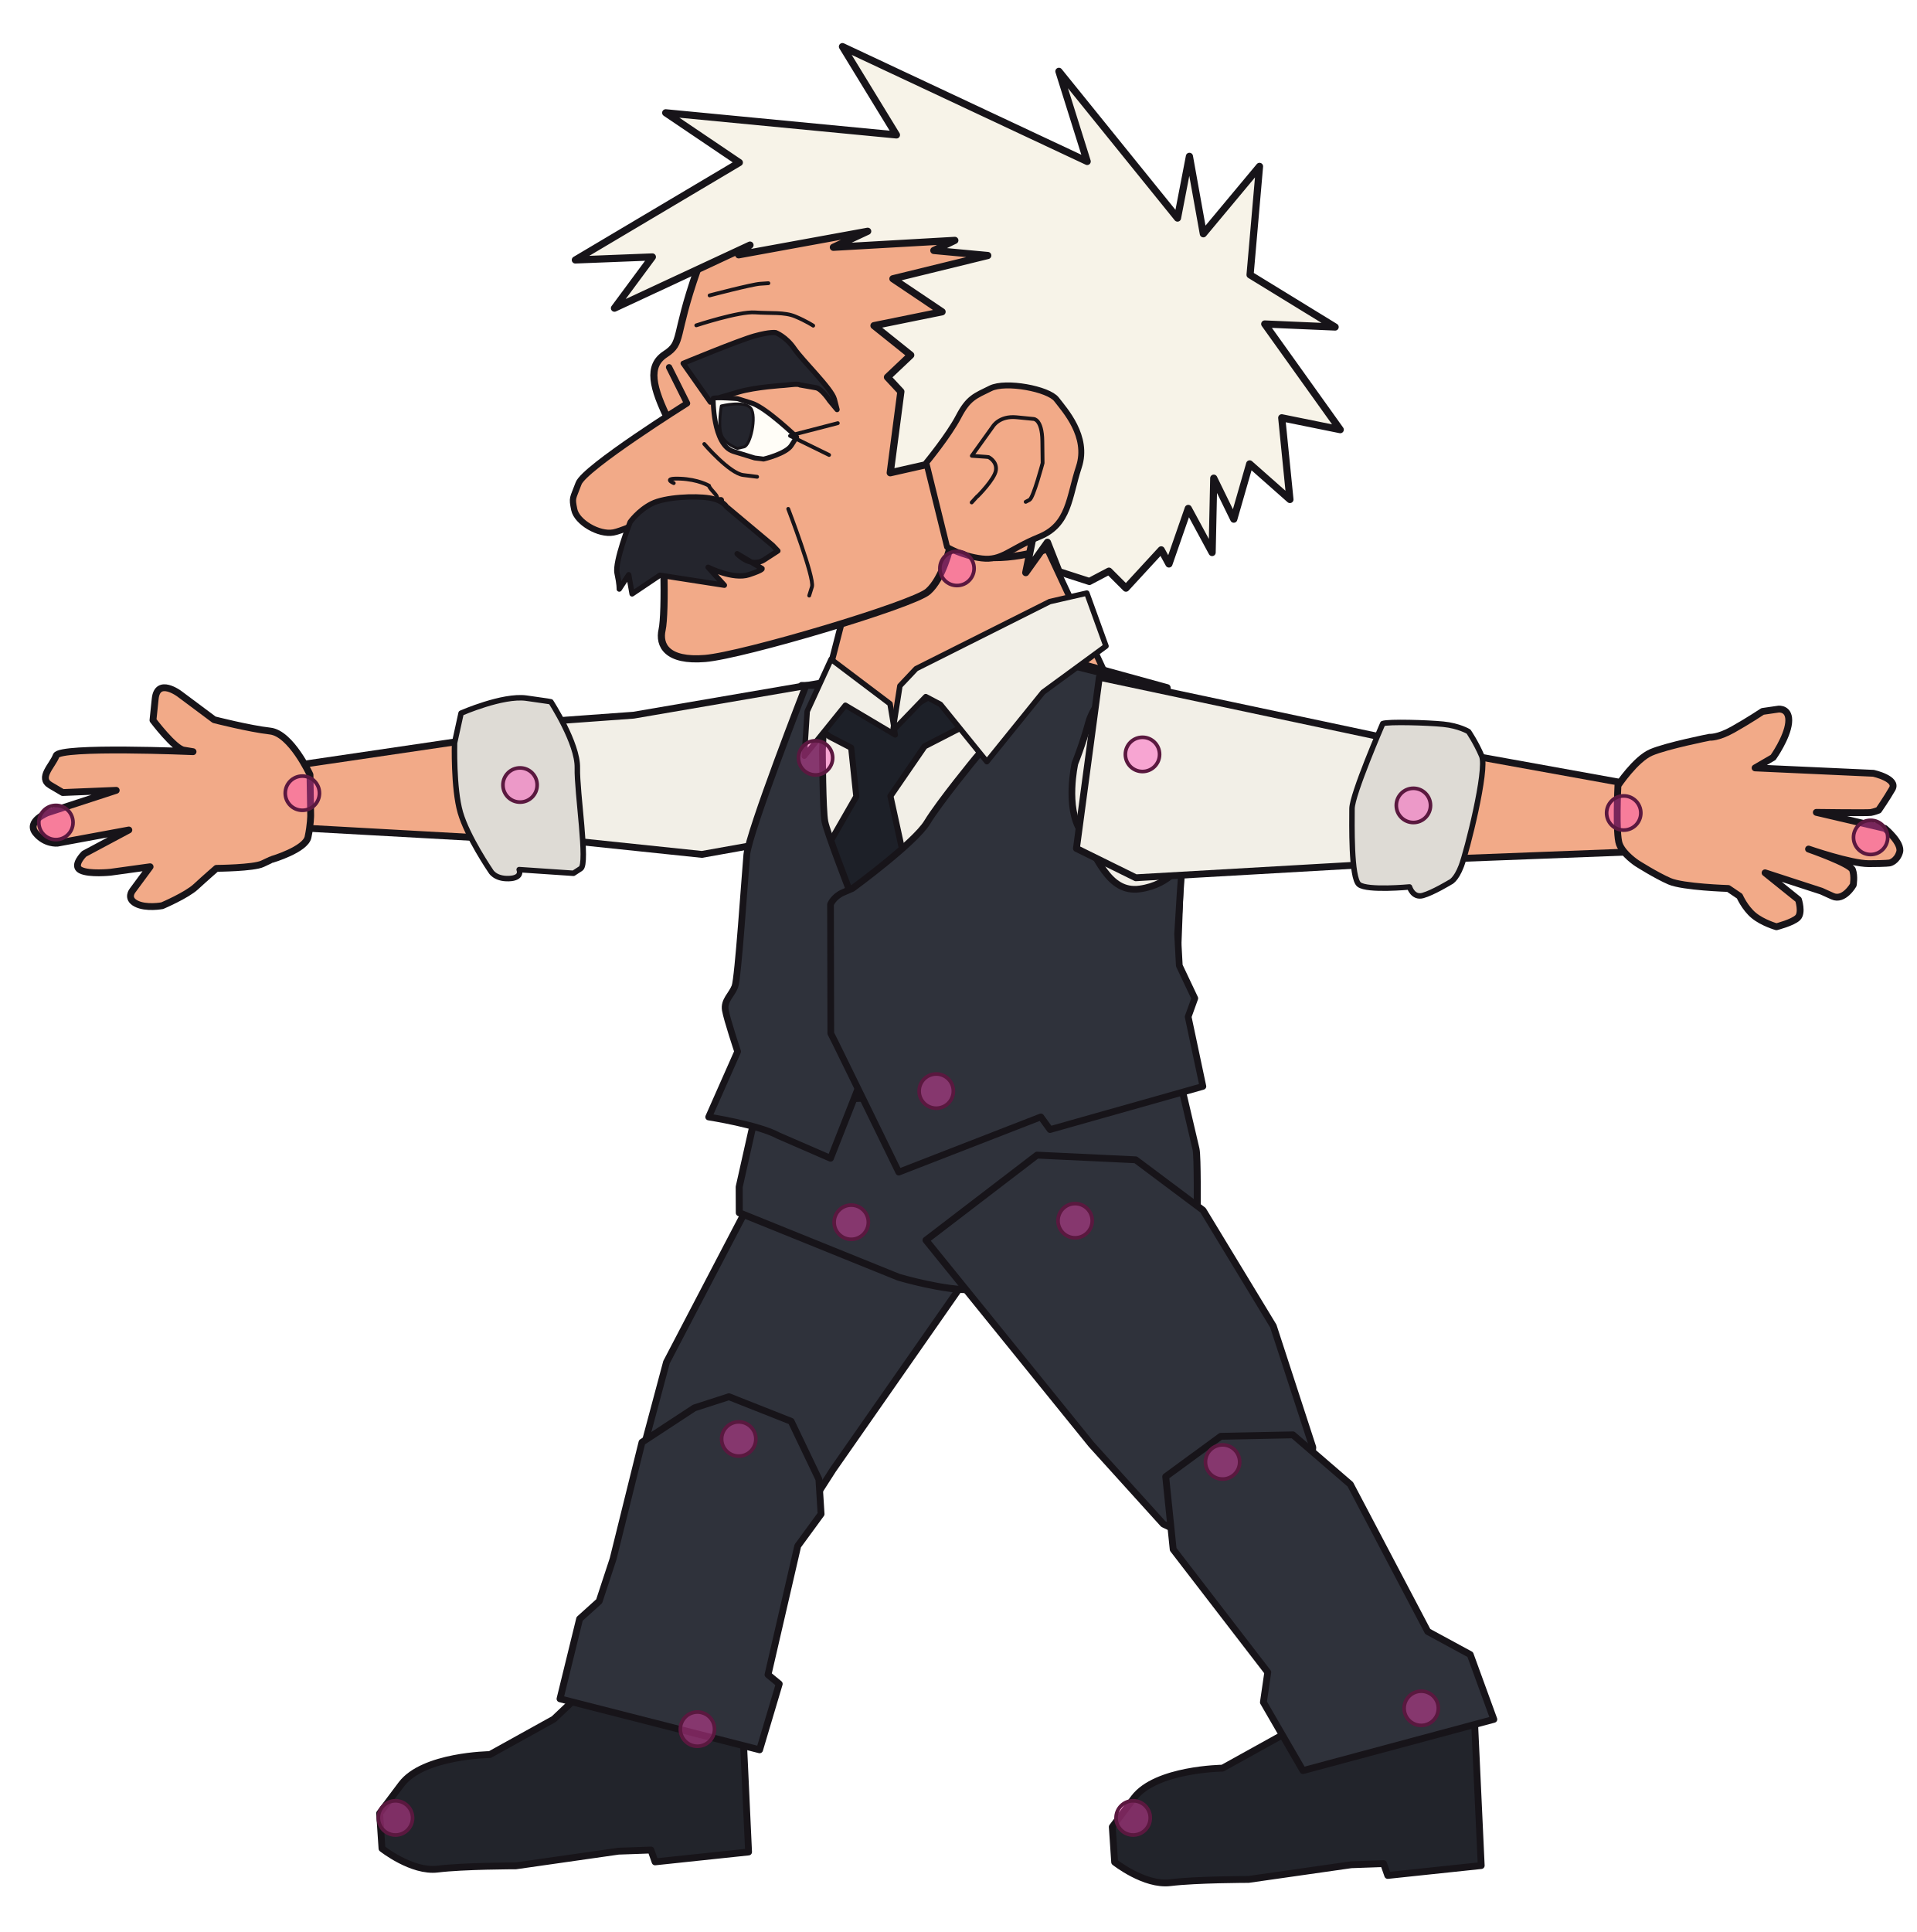
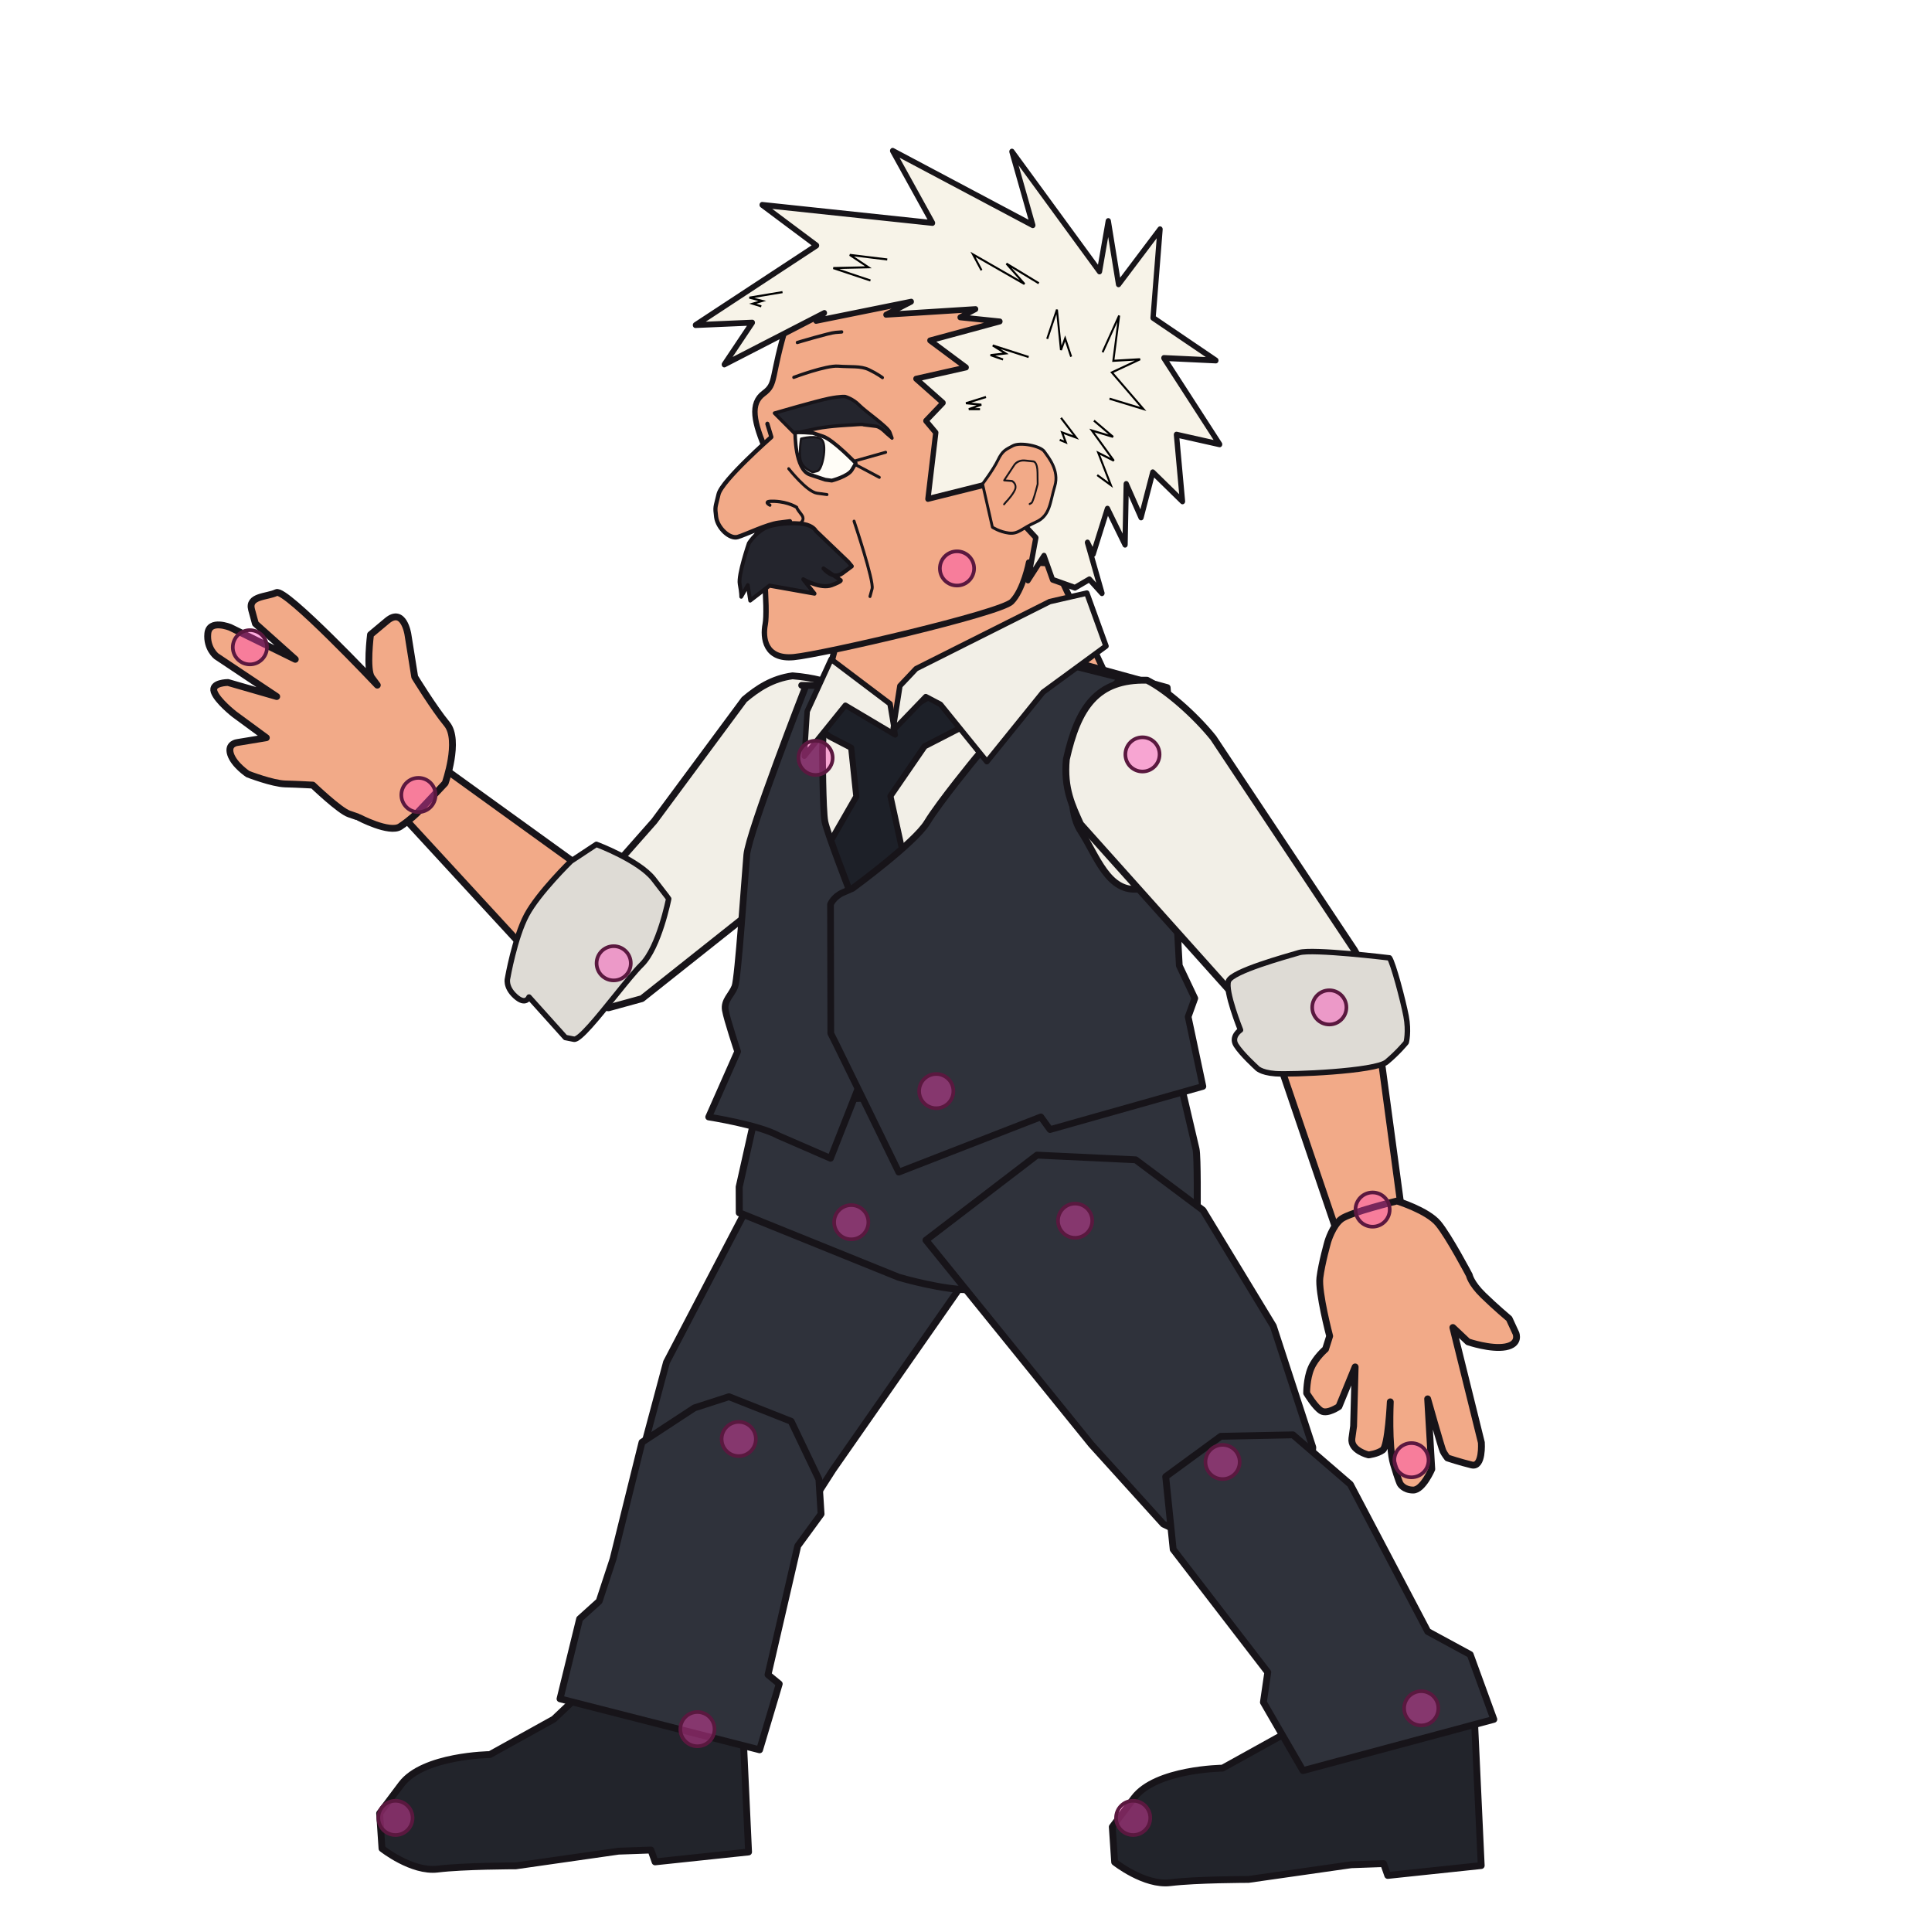
<svg xmlns="http://www.w3.org/2000/svg" version="1.1" xml:space="preserve" id="patent-clerk-svg" width="252mm" height="254mm" viewBox="-28 34 252 254" data-character="patent_clerk" data-art-authority="manual-trace-organized-v1">
  <defs id="defs2" />
  <g id="view-patent-clerk-side-left">
    <g id="part-far-leg-u" data-rig-part="far_leg_u" data-rig-bone="far_leg_u" data-rig-z="0">
      <path style="fill:#2f323b;stroke:#171419;stroke-width:0.9;stroke-linecap:round;stroke-linejoin:round;stroke-miterlimit:4;fill-opacity:1" d="m 69.869,193.512 -10.229,19.575 -3.055,11.414 2.534,7.695 8.969,4.187 9.407,-2.869 4.031,-6.287 18.33,-26.28 -0.723,-8.731 -10.836,-5.893 -14.906,2.435 z" id="path1161" />
    </g>
    <g id="part-far-foot" data-rig-part="far_foot" data-rig-bone="far_leg_foot" data-rig-z="1">
      <path style="fill:#22242b;stroke:#171419;stroke-width:0.9;stroke-linecap:round;stroke-linejoin:round;stroke-miterlimit:4" d="m 48.024,256.982 -3.208,3.037 -8.399,4.656 c 0,0 -8.768,0.097 -11.634,3.908 -2.866,3.812 -2.866,3.812 -2.866,3.812 l 0.312,4.632 c 0,0 3.924,3.119 7.314,2.701 3.391,-0.418 10.282,-0.424 10.282,-0.424 l 13.508,-1.93 4.26,-0.151 0.546,1.557 12.291,-1.299 -0.885,-19.06 -19.779,-4.288 z" id="path1165" />
    </g>
    <g id="part-far-leg-l" data-rig-part="far_leg_l" data-rig-bone="far_leg_l" data-rig-z="2">
      <path style="fill:#2f323b;stroke:#171419;stroke-width:0.9;stroke-linecap:round;stroke-linejoin:round;stroke-miterlimit:4;fill-opacity:1" d="m 63.306,219.095 -6.887,4.516 -3.809,15.362 -1.823,5.541 -2.572,2.319 -2.577,10.511 26.243,6.703 2.582,-8.666 -1.476,-1.211 3.91,-16.925 3.069,-4.197 -0.287,-4.561 -3.649,-7.626 -8.18,-3.235 z" id="path1163" />
    </g>
-     <g id="layer3" style="display:inline">
-       <g id="part-far-arm-l" data-rig-part="far_arm_l" data-rig-bone="far_arm_l" data-rig-z="3">
-         <path style="fill:#f2aa88;stroke:#171419;stroke-width:0.9;stroke-linecap:round;stroke-linejoin:round;stroke-miterlimit:4" d="m 9.134,134.884 31.73,-4.672 8.807,0.706 0.76,11.777 -4.411,2.459 -10.203,-0.964 -24.882,-1.382 -3.767,-3.743 z" id="path1145" />
+     <g id="layer3" style="display:inline" transform="rotate(-44.41407,73.7301,131.6623)">
+       <g id="part-far-arm-u" data-rig-part="far_arm_u" data-rig-bone="far_arm_u" data-rig-z="4" style="display:inline" transform="translate(-2.1958763e-6)">
+         <path style="fill:#f2efe7;stroke:#171419;stroke-width:0.9;stroke-linecap:round;stroke-linejoin:round;stroke-miterlimit:4" d="m 81.667,127.104 c -2.17,-1.613 -4.432,-2.04 -6.712,-2.213 l -19.648,3.136 -16.297,1.182 -5.696,4.095 c -1.639,1.988 -0.898,6.296 0.522,8.04 l 3.992,2.219 26.463,2.766 14.675,-2.621 c 2.77,-1.343 5.868,-3.133 6.554,-6.987 0.161,-2.595 -0.154,-5.327 -3.852,-9.618 z" id="path1143" />
      </g>
-       <g id="part-far-arm-u" data-rig-part="far_arm_u" data-rig-bone="far_arm_u" data-rig-z="4">
-         <path style="fill:#f2efe7;stroke:#171419;stroke-width:0.9;stroke-linecap:round;stroke-linejoin:round;stroke-miterlimit:4" d="m 80.377,123.726 -25.071,4.301 -16.297,1.182 -1.182,14.355 26.463,2.766 14.675,-2.621 5.654,-8.102 z" id="path1143" />
-         <path style="fill:#dedbd5;stroke:#171419;stroke-width:0.72;stroke-linecap:round;stroke-linejoin:round;stroke-miterlimit:4" d="m 31.77,131.673 0.859,-3.915 c 0,0 5.468,-2.4 8.568,-1.973 3.1,0.427 3.238,0.478 3.238,0.478 0,0 3.553,5.467 3.481,8.688 -0.072,3.221 1.418,12.608 0.454,13.234 -0.964,0.626 -0.964,0.626 -0.964,0.626 l -7.139,-0.482 c 0,0 0.511,1.117 -1.362,1.18 -1.873,0.063 -2.401,-1.021 -2.401,-1.021 0,0 -3.039,-4.453 -3.97,-7.658 -0.931,-3.204 -0.764,-9.157 -0.764,-9.157 z" id="path1349" />
-       </g>
-       <g id="part-far-hand" data-rig-part="far_hand" data-rig-bone="far_arm_hand" data-rig-z="5">
-         <path style="fill:#f2aa88;stroke:#171419;stroke-width:0.9;stroke-linecap:round;stroke-linejoin:round;stroke-miterlimit:4" d="m 12.761,135.843 c 0,0 -2.489,-5.423 -5.242,-5.73 -2.753,-0.307 -7.361,-1.491 -7.361,-1.491 l -4.565,-3.405 c 0,0 -2.892,-2.177 -3.185,0.647 -0.293,2.824 -0.293,2.824 -0.293,2.824 0,0 2.81,3.728 4.04,3.932 1.229,0.204 1.229,0.204 1.229,0.204 0,0 -17.539,-0.757 -17.999,0.521 -0.46,1.278 -2.411,2.921 -0.774,3.885 1.638,0.965 1.638,0.965 1.638,0.965 l 7.032,-0.289 -9.035,2.944 c 0,0 -2.8,1.119 -1.57,2.648 1.23,1.529 2.879,1.353 2.879,1.353 l 9.387,-1.733 -5.879,3.139 c 0,0 -1.6,1.559 -0.472,2.139 1.128,0.58 3.957,0.274 3.957,0.274 l 5.189,-0.718 -2.29,3.102 c 0,0 -0.883,1.04 0.436,1.732 1.319,0.692 3.452,0.283 3.452,0.283 0,0 3.187,-1.354 4.415,-2.489 1.228,-1.134 2.709,-2.419 2.709,-2.419 0,0 4.886,-0.036 6.058,-0.601 1.172,-0.565 1.226,-0.565 1.226,-0.565 0,0 4.407,-1.294 4.758,-2.935 0.351,-1.64 0.351,-2.866 0.351,-2.866 z" id="path1178" />
+       <g id="part-far-arm-l" data-rig-part="far_arm_l" data-rig-bone="far_arm_l" data-rig-z="3" style="display:inline" transform="rotate(88.597,41.65867,134.0623)">
+         <path style="fill:#f2aa88;stroke:#171419;stroke-width:0.9;stroke-linecap:round;stroke-linejoin:round;stroke-miterlimit:4" d="m 9.134,134.884 31.73,-4.672 3.382,0.433 -1.977,13.526 3.752,0.983 -10.203,-0.964 -24.882,-1.382 -3.767,-3.743 z" id="path1145" />
+         <g id="part-far-hand" data-rig-part="far_hand" data-rig-bone="far_arm_hand" data-rig-z="5" style="display:inline">
+           <path style="fill:#f2aa88;stroke:#171419;stroke-width:0.9;stroke-linecap:round;stroke-linejoin:round;stroke-miterlimit:4" d="m 12.761,135.843 c 0,0 -2.489,-5.423 -5.242,-5.73 -2.753,-0.307 -7.361,-1.491 -7.361,-1.491 l -4.565,-3.405 c 0,0 -2.892,-2.177 -3.185,0.647 -0.293,2.824 -0.293,2.824 -0.293,2.824 0,0 2.81,3.728 4.04,3.932 1.229,0.204 1.229,0.204 1.229,0.204 0,0 -17.539,-0.757 -17.999,0.521 -0.46,1.278 -2.411,2.921 -0.774,3.885 1.638,0.965 1.638,0.965 1.638,0.965 l 7.032,-0.289 -9.035,2.944 c 0,0 -2.8,1.119 -1.57,2.648 1.23,1.529 2.879,1.353 2.879,1.353 l 9.387,-1.733 -5.879,3.139 c 0,0 -1.6,1.559 -0.472,2.139 1.128,0.58 3.957,0.274 3.957,0.274 l 5.189,-0.718 -2.29,3.102 c 0,0 -0.883,1.04 0.436,1.732 1.319,0.692 3.452,0.283 3.452,0.283 0,0 3.187,-1.354 4.415,-2.489 1.228,-1.134 2.709,-2.419 2.709,-2.419 0,0 4.886,-0.036 6.058,-0.601 1.172,-0.565 1.226,-0.565 1.226,-0.565 0,0 4.407,-1.294 4.758,-2.935 0.351,-1.64 0.351,-2.866 0.351,-2.866 z" id="path1178" />
+         </g>
+         <path style="display:inline;fill:#dedbd5;stroke:#171419;stroke-width:0.72;stroke-linecap:round;stroke-linejoin:round;stroke-miterlimit:4" d="m 31.77,131.673 0.859,-3.915 c 0,0 5.468,-2.4 8.568,-1.973 3.1,0.427 3.238,0.478 3.238,0.478 0,0 3.553,5.467 3.481,8.688 -0.027,1.194 0.161,3.234 0.359,5.362 0.336,3.614 0.702,7.478 0.095,7.872 l -0.964,0.626 -7.139,-0.482 c 0,0 0.511,1.117 -1.362,1.18 -1.873,0.063 -2.401,-1.021 -2.401,-1.021 0,0 -3.039,-4.453 -3.97,-7.658 -0.931,-3.204 -0.764,-9.157 -0.764,-9.157 z" id="path1349" />
      </g>
    </g>
    <g id="part-pelvis" data-rig-part="pelvis" data-rig-bone="pelvis" data-rig-z="6">
      <path style="fill:#2f323b;stroke:#171419;stroke-width:0.92;stroke-linecap:round;stroke-linejoin:round;stroke-miterlimit:4;fill-opacity:1" d="m 72.269,176.352 -3.072,13.697 0.013,3.396 20.955,8.474 c 0,0 6.194,1.832 9.72,1.621 3.526,-0.211 21.188,-3.648 21.188,-3.648 l 8.349,-6.816 c 0,0 0.067,-7.025 -0.154,-7.991 -0.222,-0.966 -2.692,-11.496 -2.692,-11.496 z" id="path1153" />
    </g>
    <g id="part-neck" data-rig-part="neck" data-rig-bone="torso" data-rig-z="8">
      <path style="fill:#f2aa88;stroke:#171419;stroke-width:0.82;stroke-linecap:round;stroke-linejoin:round;stroke-miterlimit:4" d="m 83.139,114.024 -2.708,10.535 3.482,8.202 31.79,-1.025 1.826,-8.767 -10.096,-21.658 -13.065,0.648 z" id="path1115" />
    </g>
    <g id="part-torso" data-rig-part="torso" data-rig-bone="torso" data-rig-z="7">
      <g id="torso-shirt">
        <path style="fill:#f2efe7;stroke:#171419;stroke-width:0.88;stroke-linecap:round;stroke-linejoin:round;stroke-miterlimit:4" d="m 78.196,124.142 c 0,0 -5.794,17.323 -6.3,20.041 -0.506,2.718 -2.931,21.648 -2.931,21.648 l 2.502,13.079 54.739,-1.992 1.113,-29.57 -1.836,-22.956 -11.671,-3.207 -18.771,6.433 -5.317,2.412 z" id="path1109" />
      </g>
      <g id="torso-collar">
        <path style="fill:#1d2028;stroke:#171419;stroke-width:0.8;stroke-linecap:round;stroke-linejoin:round;stroke-miterlimit:4" d="m 81.068,130.825 2.856,1.478 0.673,6.413 -3.742,6.515 -0.631,23.139 4.83,4.397 3.216,-4.27 2.414,-22.515 -1.602,-7.326 4.492,-6.539 8.909,-4.581 -2.655,-5.148 -9.312,5.326 -3.41,0.479 -4.797,-3.547 -3.387,4.461 z" id="path1118" />
      </g>
      <g id="torso-vest-far">
        <path style="fill:#2f323b;fill-opacity:1;stroke:#171419;stroke-width:0.88;stroke-linecap:round;stroke-linejoin:round;stroke-miterlimit:4" d="m 77.94,124.233 c 0,0 -7.485,19.171 -7.745,22.156 -0.26,2.984 -1.141,16.207 -1.561,17.306 -0.42,1.099 -1.476,1.836 -1.26,3.098 0.216,1.262 1.62,5.454 1.62,5.454 l -3.81,8.606 c 0,0 6.574,1.025 9.154,2.446 l 6.87,2.984 4.904,-12.449 -2.456,-22.876 c 0,0 -2.898,-7.468 -3.187,-8.935 -0.288,-1.467 -0.323,-9.368 -0.323,-9.368 l 0.4,-8.523 -3.14,-0.029 z" id="path1105" />
      </g>
      <g id="torso-vest-near">
        <path style="fill:#2f323b;fill-opacity:1;stroke:#171419;stroke-width:0.88;stroke-linecap:round;stroke-linejoin:round;stroke-miterlimit:4" d="m 111.487,121.137 8.08,2.018 c 0,0 -3.622,2.853 -4.413,5.77 -0.792,2.917 -1.808,5.432 -1.808,5.432 0,0 -1.3,5.771 0.778,8.945 2.078,3.174 3.561,8.139 7.716,7.573 4.155,-0.566 5.865,-3.578 5.745,-4.148 -0.12,-0.57 -0.739,10.073 -0.739,10.073 l 0.223,4.149 2.037,4.299 -0.874,2.427 1.939,9.153 -20.1,5.677 -1.209,-1.666 -18.682,7.263 c 0,0 -7.605,-15.59 -8.272,-16.917 l -0.666,-1.327 -0.035,-16.967 c 0,0 0.402,-1.013 1.65,-1.554 l 1.247,-0.542 c 0,0 8.162,-5.965 9.803,-8.668 1.642,-2.703 6.423,-8.515 6.423,-8.515 l 11.089,-12.886 z" id="path1107" />
      </g>
      <g id="layer1">
        <path style="fill:#f2efe7;stroke:#171419;stroke-width:0.72;stroke-linecap:round;stroke-linejoin:round;stroke-miterlimit:4" d="m 81.281,120.675 -3.143,6.846 -0.377,5.888 5.401,-6.688 6.551,3.893 -0.68,-4.086 z" id="path1111" />
        <path style="fill:#f2efe7;stroke:#171419;stroke-width:0.72;stroke-linecap:round;stroke-linejoin:round;stroke-miterlimit:4" d="m 89.405,130.075 0.924,-5.906 2.13,-2.257 17.571,-8.819 4.877,-1.119 2.521,6.967 -8.281,6.066 -7.382,9.132 -6.107,-7.538 -1.928,-1.014 z" id="path1113" />
      </g>
    </g>
-     <g id="part-head" data-rig-part="head" data-rig-bone="head" data-rig-z="9">
-       <g id="head-base">
-         <path style="fill:#f2aa88;stroke:#171419;stroke-width:0.94;stroke-linecap:round;stroke-linejoin:round;stroke-miterlimit:4" d="m 99.407,56.369 c -13.405,0.184 -32.648,4.37 -35.744,13.198 -3.095,8.828 -1.816,9.453 -4.18,10.998 -2.364,1.545 -1.76,4.296 0.553,8.936 -1.595,9.614 -1.7,5.124 -1.664,12.582 1.057,1.336 1.158,12.637 0.691,14.699 -0.467,2.062 0.65,4.197 5.638,3.788 4.989,-0.409 27.332,-7.059 29.325,-8.803 1.994,-1.744 2.921,-5.944 2.921,-5.944 2.688,1.68 6.696,2.05 12.299,0.498 9.924,-2.177 16.403,-5.454 19.801,-13.226 3.822,-8.744 4.525,-18.415 0.247,-26.167 0,0 -16.484,-10.743 -29.889,-10.559 z" id="path973" />
-         <path style="fill:#f2aa88;stroke:#171419;stroke-width:0.82;stroke-linecap:round;stroke-linejoin:round;stroke-miterlimit:4" d="m 59.977,82.281 2.369,4.743 c 0,0 -13.514,8.475 -14.27,10.536 -0.756,2.06 -0.906,1.778 -0.567,3.435 0.339,1.657 3.245,3.367 5.148,3.01 1.902,-0.356 8.618,-3.807 11.377,-4.027 l 2.759,-0.221" id="path1074" />
+     <g id="part-head" data-rig-part="head" data-rig-bone="head" data-rig-z="9" transform="matrix(0.86,0,0,0.86,15.81249,16.29502)">
+       <g id="head-base" transform="matrix(0.9289132,0,0,1.007553,9.255017,-0.4394589)">
+         <path style="fill:#f2aa88;stroke:#171419;stroke-width:0.94;stroke-linecap:round;stroke-linejoin:round;stroke-miterlimit:4" d="m 99.407,56.369 c -13.405,0.184 -32.648,4.37 -35.744,13.198 -3.095,8.828 -1.816,9.453 -4.18,10.998 -2.364,1.545 -1.76,4.296 0.553,8.936 -1.595,9.614 -1.7,5.124 -1.664,12.582 1.057,1.336 1.864,11.419 1.397,13.481 -0.467,2.062 -0.056,5.416 4.933,5.007 4.989,-0.409 35.778,-6.665 37.771,-8.409 1.994,-1.744 2.921,-5.944 2.921,-5.944 1.684,-0.013 2.659,0.126 3.854,0.104 8.681,-6.992 8.939,-6.352 12.418,-13.811 4.042,-8.668 2.612,-18.099 -1.666,-25.851 0,0 -7.188,-10.474 -20.593,-10.29 z" id="path973" transform="matrix(0.95,0,0,1,4.37,0)" />
+         <path style="fill:#f2aa88;stroke:#171419;stroke-width:0.683;stroke-linecap:round;stroke-linejoin:round;stroke-miterlimit:4" d="m 61.504,85.188 0.654,1.983 c 0,0 -8.174,6.628 -8.696,8.699 -0.521,2.071 -0.624,1.788 -0.391,3.453 0.234,1.666 2.237,3.385 3.548,3.027 1.311,-0.358 4.8,-1.934 6.702,-2.156 l 1.902,-0.222" id="path1074" />
      </g>
-       <g id="head-hair">
-         <path style="fill:#f7f3e8;stroke:#171419;stroke-width:0.94;stroke-linecap:round;stroke-linejoin:round;stroke-miterlimit:4" d="m 90.458,85.485 -1.402,10.672 10.396,-2.347 8.83,8.589 -1.405,6.884 2.853,-3.992 1.523,3.866 3.99,1.287 2.573,-1.355 2.238,2.236 4.638,-5.037 1.014,1.857 2.541,-7.302 3.138,5.798 0.212,-9.777 2.634,5.392 2.091,-7.269 5.294,4.682 -1.079,-10.741 7.694,1.561 -9.93,-13.895 9.259,0.4 -11.187,-6.861 1.244,-14.259 -7.389,8.862 -1.83,-10.183 -1.565,8.116 -15.596,-19.291 3.72,11.849 -32.182,-15.099 7.1,11.612 -30.342,-2.911 9.686,6.54 -21.567,12.808 10.13,-0.398 -4.986,6.737 17.824,-8.295 -1.492,1.281 16.967,-3.098 -4.516,2.108 15.975,-0.911 -2.764,1.33 7.094,0.66 -12.475,3.056 6.467,4.344 -8.957,1.822 4.837,3.873 -3.065,2.9 z" id="path1078" />
+       <g id="head-hair" transform="matrix(0.9036643,0,0,0.9498985,10.52863,5.523495)" style="display:inline">
+         <path style="fill:#f7f3e8;stroke:#171419;stroke-width:0.94;stroke-linecap:round;stroke-linejoin:round;stroke-miterlimit:4" d="m 90.458,85.485 -1.402,10.672 10.396,-2.347 8.83,8.589 -1.405,6.884 2.853,-3.992 1.523,3.866 3.99,1.287 2.573,-1.355 2.238,2.236 -2.58,-8.159 1.014,1.857 2.541,-7.302 3.138,5.798 0.212,-9.777 2.634,5.392 2.091,-7.269 5.294,4.682 -1.079,-10.741 7.694,1.561 -9.93,-13.895 9.259,0.4 -11.187,-6.861 1.244,-14.259 -7.389,8.862 -1.83,-10.183 -1.565,8.116 -15.596,-19.291 3.72,11.849 -24.964,-11.977 7.1,11.612 -30.342,-2.911 9.686,6.54 -21.567,12.808 10.13,-0.398 -4.986,6.737 17.824,-8.295 -1.492,1.281 16.967,-3.098 -4.516,2.108 15.975,-0.911 -2.764,1.33 7.094,0.66 -12.475,3.056 6.467,4.344 -8.957,1.822 4.837,3.873 -3.065,2.9 z" id="path1078" transform="matrix(0.95,0,0,1,4.37,0)" />
+         <path style="fill:none;stroke:#000000;stroke-width:0.334px;stroke-linecap:butt;stroke-linejoin:miter;stroke-opacity:1" d="m 109.153,70.395 1.65,-4.708 0.683,6.503 0.704,-1.864 1.019,2.936" id="path3399" />
+         <path style="fill:none;stroke:#000000;stroke-width:0.334px;stroke-linecap:butt;stroke-linejoin:miter;stroke-opacity:1" d="m 79.251,60.998 -6.284,-1.997 5.933,-0.129 -3.145,-1.993 6.338,0.738" id="path3401" />
+         <path style="fill:none;stroke:#000000;stroke-width:0.334px;stroke-linecap:butt;stroke-linejoin:miter;stroke-opacity:1" d="m 117.066,83.55 3.236,2.617 -3.582,-1.023 3.708,4.856 -2.633,-1.273 2.125,5.193 -2.3,-1.603" id="path3403" />
+         <path style="fill:none;stroke:#000000;stroke-width:0.334px;stroke-linecap:butt;stroke-linejoin:miter;stroke-opacity:1" d="m 118.529,72.551 2.802,-5.904 -0.988,7.277 4.531,-0.251 -4.778,2.125 5.32,5.879 -5.718,-1.657" id="path3405" />
+         <path style="fill:none;stroke:#000000;stroke-width:0.334px;stroke-linecap:butt;stroke-linejoin:miter;stroke-opacity:1" d="m 98.045,59.354 -1.437,-2.546 8.706,4.756 -3.055,-3.282 5.474,3.162" id="path3409" />
+         <path style="fill:none;stroke:#000000;stroke-width:0.334px;stroke-linecap:butt;stroke-linejoin:miter;stroke-opacity:1" d="m 98.799,79.749 -3.385,1 2.594,0.239 -2.116,0.721 h 1.898" id="path3411" />
+         <path style="fill:none;stroke:#000000;stroke-width:0.334px;stroke-linecap:butt;stroke-linejoin:miter;stroke-opacity:1" d="m 106.019,73.313 -6.078,-1.859 2.181,1.285 -2.555,0.272 2.119,0.702" id="path3413" />
+         <path style="fill:none;stroke:#000000;stroke-width:0.334px;stroke-linecap:butt;stroke-linejoin:miter;stroke-opacity:1" d="m 111.492,83.105 2.55,3.168 -2.371,-0.821 0.638,1.599 -1.031,-0.405" id="path3415" />
+         <path style="fill:none;stroke:#000000;stroke-width:0.334px;stroke-linecap:butt;stroke-linejoin:miter;stroke-opacity:1" d="m 64.372,62.871 -5.603,0.89 2.18,0.528 -1.609,0.447 1.441,0.424" id="path3512" />
      </g>
-       <g id="head-features">
-         <path style="fill:#f2aa88;stroke:#171419;stroke-width:0.78;stroke-linecap:round;stroke-linejoin:round;stroke-miterlimit:4" d="m 93.799,94.835 c 0,0 2.957,-3.587 4.245,-6.063 1.289,-2.475 2.197,-2.721 4.2,-3.712 2.003,-0.991 7.627,0.066 8.679,1.449 1.052,1.383 4.272,4.856 2.941,8.875 -1.331,4.019 -1.23,7.573 -5.218,9.202 -3.988,1.629 -4.903,3.145 -7.55,2.83 -2.648,-0.315 -4.564,-1.509 -4.564,-1.509 Z" id="path1080" />
-         <path style="fill:#24252d;stroke:#171419;stroke-width:0.68;stroke-linecap:round;stroke-linejoin:round;stroke-miterlimit:4" d="m 61.824,81.771 c 0,0 7.295,-3.021 9.385,-3.604 2.09,-0.583 2.797,-0.434 2.797,-0.434 0,0 1.36,0.521 2.43,2.093 1.069,1.573 4.922,5.273 5.277,6.649 0.355,1.376 0.355,1.376 0.355,1.376 l -0.971,-1.165 c 0,0 -1.034,-1.581 -1.796,-1.712 -0.762,-0.13 -2.132,-0.373 -2.132,-0.373 0,0 -0.016,-0.149 -1.042,-0.047 -1.026,0.102 -1.026,0.102 -1.026,0.102 0,0 -3.76,0.225 -5.969,0.878 -2.21,0.653 -2.398,0.699 -2.398,0.699 l -1.323,0.642 z" id="path1084" />
-         <path style="fill:#fffdf7;stroke:#171419;stroke-width:0.64;stroke-linecap:round;stroke-linejoin:round;stroke-miterlimit:4" d="m 65.779,86.362 c 0,0 -0.106,6.144 2.674,6.996 2.78,0.853 2.78,0.853 2.78,0.853 l 1.175,0.146 c 0,0 2.943,-0.695 3.646,-1.796 0.704,-1.1 0.704,-1.1 0.704,-1.1 0,0 -4.032,-3.879 -5.912,-4.466 -1.88,-0.587 -1.88,-0.587 -1.88,-0.587 0,0 -2.814,-0.21 -3.187,-0.047 z" id="path1086" />
-         <path style="fill:#24252d;stroke:#171419;stroke-width:0.38;stroke-linecap:round;stroke-linejoin:round;stroke-miterlimit:4" d="m 66.845,87.368 c 0,0 3.074,-0.755 3.876,0.301 0.802,1.056 -0.031,4.887 -0.894,5.084 -0.863,0.196 -0.863,0.196 -0.863,0.196 0,0 -1.598,-0.508 -2.094,-1.726 -0.496,-1.219 -0.025,-3.854 -0.025,-3.854 z" id="path1292" />
-         <path style="fill:none;stroke:#171419;stroke-width:0.5;stroke-linecap:round;stroke-linejoin:round;stroke-miterlimit:4" d="m 99.767,100.057 0.741,-0.813 v 0 h 0.034 c 0,0 2.26,-2.247 2.414,-3.43 0.153,-1.183 -0.971,-1.72 -0.971,-1.72 0,0 -0.291,-0.051 -2.199,-0.167 l 2.789,-3.888 c 0,0 0.845,-1.403 3.09,-1.181 2.245,0.222 2.245,0.222 2.245,0.222 0,0 1.115,-6.36e-4 1.15,2.898 0.034,2.899 0.034,2.899 0.034,2.899 0,0 -1.21,4.571 -1.718,4.836 -0.508,0.265 -0.508,0.265 -0.508,0.265" id="path1088" />
-         <path style="fill:none;stroke:#171419;stroke-width:0.5;stroke-linecap:round;stroke-linejoin:round;stroke-miterlimit:4" d="m 75.881,91.3 5.138,2.515" id="path1090" />
-         <path style="fill:none;stroke:#171419;stroke-width:0.5;stroke-linecap:round;stroke-linejoin:round;stroke-miterlimit:4" d="m 76.355,91.137 5.808,-1.504" id="path1092" />
-         <path style="fill:none;stroke:#171419;stroke-width:0.5;stroke-linecap:round;stroke-linejoin:round;stroke-miterlimit:4" d="m 64.607,92.372 c 0,0 3.306,3.856 5.126,4.084 1.82,0.228 1.82,0.228 1.82,0.228" id="path1094" />
-         <path style="fill:none;stroke:#171419;stroke-width:0.5;stroke-linecap:round;stroke-linejoin:round;stroke-miterlimit:4" d="m 60.593,97.515 c 0,0 -1.591,-0.678 0.825,-0.584 2.416,0.094 3.824,0.931 3.824,0.931 0,0 -0.183,-0.001 0.812,1.097 0.995,1.099 -1.089,1.745 -1.089,1.745" id="path1096" />
-         <path style="fill:#24252d;stroke:#171419;stroke-width:0.7;stroke-linecap:round;stroke-linejoin:round;stroke-miterlimit:4" d="m 54.857,102.641 c 0,0 -2.047,5.215 -1.72,6.715 0.328,1.5 0.292,2.089 0.292,2.089 l 1.24,-1.888 0.446,2.524 3.655,-2.457 8.479,1.317 -2.14,-2.36 c 0,0 3.291,1.662 5.374,0.97 2.084,-0.692 1.701,-0.821 1.701,-0.821 l -3.259,-1.935 c 0,0 1.783,1.948 3.57,0.789 1.788,-1.159 1.788,-1.159 1.788,-1.159 l -0.69,-0.725 -6.084,-5.101 c 0,0 -0.456,-0.853 -2.274,-1.141 -1.818,-0.288 -5.769,-0.136 -7.536,0.759 -1.767,0.894 -2.843,2.424 -2.843,2.424 z" id="path1082" />
-         <path style="fill:none;stroke:#171419;stroke-width:0.5;stroke-linecap:round;stroke-linejoin:round;stroke-miterlimit:4" d="m 75.644,100.901 c 0,0 3.484,9.081 3.122,10.242 -0.362,1.161 -0.362,1.161 -0.362,1.161" id="path1098" />
-         <path style="fill:none;stroke:#171419;stroke-width:0.5;stroke-linecap:round;stroke-linejoin:round;stroke-miterlimit:4" d="m 63.555,76.773 c 0,0 5.604,-1.847 7.713,-1.699 2.108,0.148 3.856,-0.07 5.295,0.529 1.439,0.599 2.367,1.212 2.367,1.212" id="path1100" />
-         <path style="fill:none;stroke:#171419;stroke-width:0.5;stroke-linecap:round;stroke-linejoin:round;stroke-miterlimit:4" d="m 65.308,72.838 c 0,0 5.543,-1.458 6.637,-1.531 1.093,-0.073 1.093,-0.073 1.093,-0.073" id="path1102" />
+       <g id="head-features" transform="matrix(0.9289132,0,0,1.007553,9.255017,-0.4394589)">
+         <g id="layer9" transform="matrix(0.6737747,0,0,0.6737747,33.36354,30.36483)" style="display:inline">
+           <path style="fill:#f2aa88;stroke:#171419;stroke-width:0.78;stroke-linecap:round;stroke-linejoin:round;stroke-miterlimit:4" d="m 93.799,94.835 c 0,0 2.957,-3.587 4.245,-6.063 1.289,-2.475 2.197,-2.721 4.2,-3.712 2.003,-0.991 7.627,0.066 8.679,1.449 1.052,1.383 4.272,4.856 2.941,8.875 -1.331,4.019 -1.23,7.573 -5.218,9.202 -3.988,1.629 -4.903,3.145 -7.55,2.83 -2.648,-0.315 -4.564,-1.509 -4.564,-1.509 z" id="path1080" transform="matrix(0.88,0,0,0.88,11.784,11.424)" />
+           <path style="fill:none;stroke:#171419;stroke-width:0.5;stroke-linecap:round;stroke-linejoin:round;stroke-miterlimit:4" d="m 99.767,100.057 0.741,-0.813 v 0 h 0.034 c 0,0 2.26,-2.247 2.414,-3.43 0.153,-1.183 -0.971,-1.72 -0.971,-1.72 0,0 -0.291,-0.051 -2.199,-0.167 l 2.789,-3.888 c 0,0 0.845,-1.403 3.09,-1.181 2.245,0.222 2.245,0.222 2.245,0.222 0,0 1.115,-6.36e-4 1.15,2.898 0.034,2.899 0.034,2.899 0.034,2.899 0,0 -1.21,4.571 -1.718,4.836 -0.508,0.265 -0.508,0.265 -0.508,0.265" id="path1088" transform="matrix(0.88,0,0,0.88,11.784,11.424)" />
+         </g>
+         <path style="fill:#24252d;stroke:#171419;stroke-width:0.525;stroke-linecap:round;stroke-linejoin:round;stroke-miterlimit:4" d="m 62.654,83.552 c 0,0 6.98,-1.88 8.98,-2.243 2,-0.363 2.676,-0.27 2.676,-0.27 0,0 1.302,0.324 2.325,1.303 1.023,0.979 4.71,3.282 5.049,4.138 0.339,0.856 0.339,0.856 0.339,0.856 L 81.094,86.61 c 0,0 -0.989,-0.984 -1.718,-1.065 -0.729,-0.081 -2.04,-0.232 -2.04,-0.232 0,0 -0.015,-0.093 -0.997,-0.029 -0.982,0.064 -0.982,0.064 -0.982,0.064 0,0 -3.597,0.14 -5.712,0.547 -2.114,0.406 -2.294,0.435 -2.294,0.435 l -1.266,0.4 z" id="path1084" />
+         <g id="layer10" transform="matrix(0.8747326,0,0,0.8747326,8.78637,11.08934)" style="display:inline">
+           <path style="fill:none;stroke:#171419;stroke-width:0.5;stroke-linecap:round;stroke-linejoin:round;stroke-miterlimit:4" d="m 76.355,91.137 5.808,-1.504" id="path1092" transform="matrix(1.04,0,0,1.04,-2.92,-3.588)" />
+           <path style="fill:none;stroke:#171419;stroke-width:0.5;stroke-linecap:round;stroke-linejoin:round;stroke-miterlimit:4" d="m 75.881,91.3 5.138,2.515" id="path1090" transform="matrix(1.04,0,0,1.04,-2.92,-3.588)" />
+           <path style="fill:none;stroke:#171419;stroke-width:0.5;stroke-linecap:round;stroke-linejoin:round;stroke-miterlimit:4" d="m 64.607,92.372 c 0,0 3.306,3.856 5.126,4.084 1.82,0.228 1.82,0.228 1.82,0.228" id="path1094" transform="matrix(1.04,0,0,1.04,-2.92,-3.588)" />
+           <path style="fill:#fffdf7;stroke:#171419;stroke-width:0.64;stroke-linecap:round;stroke-linejoin:round;stroke-miterlimit:4" d="m 65.779,86.362 c 0,0 -0.106,6.144 2.674,6.996 2.78,0.853 2.78,0.853 2.78,0.853 l 1.175,0.146 c 0,0 2.943,-0.695 3.646,-1.796 0.704,-1.1 0.704,-1.1 0.704,-1.1 0,0 -4.032,-3.879 -5.912,-4.466 -1.88,-0.587 -1.88,-0.587 -1.88,-0.587 0,0 -2.814,-0.21 -3.187,-0.047 z" id="path1086" transform="matrix(1.04,0,0,1.04,-2.92,-3.588)" />
+           <path style="fill:#24252d;stroke:#171419;stroke-width:0.38;stroke-linecap:round;stroke-linejoin:round;stroke-miterlimit:4" d="m 66.845,87.368 c 0,0 3.074,-0.755 3.876,0.301 0.802,1.056 -0.031,4.887 -0.894,5.084 -0.863,0.196 -0.863,0.196 -0.863,0.196 0,0 -1.598,-0.508 -2.094,-1.726 -0.496,-1.219 -0.025,-3.854 -0.025,-3.854 z" id="path1292" transform="matrix(1.04,0,0,1.04,-2.92,-3.588)" />
+         </g>
+         <path style="fill:none;stroke:#171419;stroke-width:0.5;stroke-linecap:round;stroke-linejoin:round;stroke-miterlimit:4" d="m 60.593,97.515 c 0,0 -1.591,-0.678 0.825,-0.584 2.416,0.094 3.824,0.931 3.824,0.931 0,0 -0.183,-0.001 0.812,1.097 0.995,1.099 -1.089,1.745 -1.089,1.745" id="path1096" transform="matrix(0.95,0,0,1,4.37,0)" />
+         <path style="fill:#24252d;stroke:#171419;stroke-width:0.627;stroke-linecap:round;stroke-linejoin:round;stroke-miterlimit:4" d="m 58.445,103.304 c 0,0 -1.788,4.795 -1.502,6.174 0.286,1.38 0.255,1.921 0.255,1.921 l 1.083,-1.736 0.389,2.321 3.193,-2.259 7.406,1.211 -1.87,-2.17 c 0,0 2.874,1.528 4.694,0.892 1.82,-0.636 1.486,-0.755 1.486,-0.755 l -2.846,-1.779 c 0,0 1.557,1.791 3.119,0.726 1.561,-1.066 1.561,-1.066 1.561,-1.066 l -0.603,-0.667 -5.314,-4.69 c 0,0 -0.398,-0.784 -1.986,-1.049 -1.588,-0.265 -5.039,-0.125 -6.582,0.698 -1.543,0.822 -2.483,2.229 -2.483,2.229 z" id="path1082" />
+         <path style="fill:none;stroke:#171419;stroke-width:0.487;stroke-linecap:round;stroke-linejoin:round;stroke-miterlimit:4" d="m 75.771,99.958 c 0,0 3.31,9.081 2.966,10.242 -0.344,1.161 -0.344,1.161 -0.344,1.161" id="path1098" />
+         <path style="fill:none;stroke:#171419;stroke-width:0.487;stroke-linecap:round;stroke-linejoin:round;stroke-miterlimit:4" d="m 65.841,78.124 c 0,0 5.324,-1.847 7.327,-1.699 2.003,0.148 3.663,-0.07 5.03,0.529 1.367,0.599 2.249,1.212 2.249,1.212" id="path1100" />
+         <path style="fill:none;stroke:#171419;stroke-width:0.5;stroke-linecap:round;stroke-linejoin:round;stroke-miterlimit:4" d="m 65.308,72.838 c 0,0 5.543,-1.458 6.637,-1.531 1.093,-0.073 1.093,-0.073 1.093,-0.073" id="path1102" transform="matrix(0.95,0,0,1,4.37,0)" />
      </g>
    </g>
    <g id="part-near-foot" data-rig-part="near_foot" data-rig-bone="near_leg_foot" data-rig-z="10">
      <path style="fill:#22242b;stroke:#171419;stroke-width:0.9;stroke-linecap:round;stroke-linejoin:round;stroke-miterlimit:4" d="m 144.362,258.767 -3.208,3.037 -8.399,4.656 c 0,0 -8.768,0.097 -11.634,3.908 -2.866,3.812 -2.866,3.812 -2.866,3.812 l 0.312,4.632 c 0,0 3.924,3.119 7.314,2.701 3.391,-0.418 10.282,-0.424 10.282,-0.424 l 13.508,-1.93 4.26,-0.151 0.546,1.557 12.291,-1.299 -0.885,-19.06 -19.779,-4.288 z" id="path1172" />
    </g>
    <g id="part-near-leg-u" data-rig-part="near_leg_u" data-rig-bone="near_leg_u" data-rig-z="11">
      <path style="fill:#2f323b;stroke:#171419;stroke-width:0.9;stroke-linecap:round;stroke-linejoin:round;stroke-miterlimit:4;fill-opacity:1" d="m 93.753,197.046 21.744,26.851 9.467,10.466 6.931,3.273 11.727,-2.842 1.003,-10.506 -5.196,-15.949 -9.244,-15.233 -8.853,-6.627 -12.976,-0.616 z" id="path1156" />
    </g>
    <g id="part-near-leg-l" data-rig-part="near_leg_l" data-rig-bone="near_leg_l" data-rig-z="12">
      <path style="fill:#2f323b;stroke:#171419;stroke-width:0.9;stroke-linecap:round;stroke-linejoin:round;stroke-miterlimit:4;fill-opacity:1" d="m 125.28,228.133 0.984,9.563 12.438,16.156 -0.575,3.944 5.201,8.986 25.098,-6.74 -3.105,-8.518 -5.586,-3.031 -10.179,-19.347 -7.546,-6.506 -9.488,0.192 z" id="path1158" />
    </g>
-     <g id="layer2" style="display:inline" transform="translate(3.591521,2.403201)">
-       <g id="part-near-arm-l" data-rig-part="near_arm_l" data-rig-bone="near_arm_l" data-rig-z="13" style="display:inline">
-         <path style="fill:#f2aa88;stroke:#171419;stroke-width:0.9;stroke-linecap:round;stroke-linejoin:round;stroke-miterlimit:4" d="m 149.567,128.693 32.907,5.946 6.264,1.305 1.131,3.505 -0.972,1.82 -5.477,2.307 -36.997,1.419 -5.599,-7.602 0.578,-6.403 z" id="path1150" />
+     <g id="layer2" style="display:inline" transform="rotate(51.43189,120.7585,140.8399)">
+       <g id="part-near-arm-u" data-rig-part="near_arm_u" data-rig-bone="near_arm_u" data-rig-z="14">
+         <path style="fill:#f2efe7;stroke:#171419;stroke-width:0.9;stroke-linecap:round;stroke-linejoin:round;stroke-miterlimit:4" d="m 108.435,128.368 c 2.576,-1.191 7.488,-2.075 11.354,-2.091 l 33.376,2.887 4.752,0.803 c 1.251,0.971 2.298,1.451 3.292,3.863 0.415,1.796 0.609,3.644 -0.684,5.845 -1.218,2.712 -3.536,3.666 -5.497,5.19 l -37.269,2.133 c -2.522,-0.649 -5.028,-1.171 -7.809,-3.852 -4.339,-5.399 -5.789,-9.696 -1.515,-14.779 z" id="path1148" />
      </g>
-       <g id="part-near-arm-u" data-rig-part="near_arm_u" data-rig-bone="near_arm_u" data-rig-z="14">
-         <path style="fill:#f2efe7;stroke:#171419;stroke-width:0.9;stroke-linecap:round;stroke-linejoin:round;stroke-miterlimit:4" d="m 112.962,120.641 40.202,8.522 4.752,0.803 -2.481,10.121 -0.408,4.777 -37.269,2.133 -7.809,-3.852 z" id="path1148" />
-         <path style="fill:#dedbd5;stroke:#171419;stroke-width:0.72;stroke-linecap:round;stroke-linejoin:round;stroke-miterlimit:4" d="m 150.229,126.728 c 0,0 -4.042,9.309 -4.042,11.188 0,1.879 -0.16,9.134 0.935,9.973 1.095,0.839 6.626,0.314 6.626,0.314 0,0 0.439,1.487 1.751,1.126 1.312,-0.361 3.586,-1.744 3.586,-1.744 0,0 0.758,-0.253 1.478,-2.154 0.72,-1.901 3.448,-12.654 2.678,-14.456 -0.77,-1.803 -1.73,-3.195 -1.73,-3.195 0,0 -1.249,-0.763 -3.328,-0.97 -2.078,-0.207 -7.215,-0.36 -7.954,-0.083 z" id="path1352" />
-       </g>
-       <g id="part-near-hand" data-rig-part="near_hand" data-rig-bone="near_arm_hand" data-rig-z="15">
-         <path style="fill:#f2aa88;stroke:#171419;stroke-width:0.9;stroke-linecap:round;stroke-linejoin:round;stroke-miterlimit:4" d="m 181.15,134.877 c 0,0 2.316,-3.481 4.373,-4.361 2.057,-0.88 7.682,-1.993 7.682,-1.993 0,0 1.066,0.11 3.053,-1.002 1.988,-1.112 3.92,-2.394 3.92,-2.394 l 2.101,-0.305 c 0,0 1.526,-0.158 1.32,1.81 -0.206,1.968 -2.039,4.546 -2.039,4.546 l -2.372,1.376 15.565,0.708 c 0,0 3.237,0.717 2.464,2.054 -0.774,1.337 -1.787,2.793 -1.787,2.793 0,0 -0.587,0.235 -1.029,0.307 -0.443,0.072 -7.161,-0.016 -7.161,-0.016 l 9.016,2.11 c 0,0 2.299,1.914 1.936,3.12 -0.363,1.206 -1.279,1.411 -1.279,1.411 0,0 -0.406,0.102 -2.775,0.102 -2.369,0 -7.921,-1.921 -7.921,-1.921 0,0 5.494,1.909 5.788,2.747 0.294,0.838 0.089,1.981 0.089,1.981 0,0 -1.23,2.146 -2.71,1.475 -1.481,-0.671 -1.481,-0.671 -1.481,-0.671 l -7.402,-2.408 4.389,3.528 c 0,0 0.561,1.714 -0.09,2.364 -0.651,0.651 -2.805,1.2 -2.805,1.2 0,0 -1.786,-0.506 -2.97,-1.477 -1.184,-0.971 -1.872,-2.548 -1.872,-2.548 l -1.492,-1.007 c 0,0 -5.949,-0.181 -7.721,-0.95 -1.772,-0.768 -4.27,-2.359 -4.27,-2.359 0,0 -1.83,-1.188 -2.331,-2.536 -0.5,-1.348 -0.187,-7.683 -0.187,-7.683 z" id="path1182" />
+       <g id="part-near-arm-l" data-rig-part="near_arm_l" data-rig-bone="near_arm_l" data-rig-z="13" style="display:inline" transform="rotate(22.04859,154.8888,143.4581)">
+         <path style="fill:#f2aa88;stroke:#171419;stroke-width:0.9;stroke-linecap:round;stroke-linejoin:round;stroke-miterlimit:4" d="m 153.165,130.085 29.31,4.554 6.264,1.305 1.131,3.505 -0.972,1.82 -5.477,2.307 -32.925,1.301 -1.298,-5.332 1.602,-6.656 z" id="path1150" />
+         <g id="part-near-hand" data-rig-part="near_hand" data-rig-bone="near_arm_hand" data-rig-z="15" style="display:inline" transform="translate(-1.3004123e-6)">
+           <path style="fill:#f2aa88;stroke:#171419;stroke-width:0.9;stroke-linecap:round;stroke-linejoin:round;stroke-miterlimit:4" d="m 181.15,134.877 c 0,0 2.316,-3.481 4.373,-4.361 2.057,-0.88 7.682,-1.993 7.682,-1.993 0,0 1.066,0.11 3.053,-1.002 1.988,-1.112 3.92,-2.394 3.92,-2.394 l 2.101,-0.305 c 0,0 1.526,-0.158 1.32,1.81 -0.206,1.968 -2.039,4.546 -2.039,4.546 l -2.372,1.376 15.565,0.708 c 0,0 3.237,0.717 2.464,2.054 -0.774,1.337 -1.787,2.793 -1.787,2.793 0,0 -0.587,0.235 -1.029,0.307 -0.443,0.072 -7.161,-0.016 -7.161,-0.016 l 9.016,2.11 c 0,0 2.299,1.914 1.936,3.12 -0.363,1.206 -1.279,1.411 -1.279,1.411 0,0 -0.406,0.102 -2.775,0.102 -2.369,0 -7.921,-1.921 -7.921,-1.921 0,0 5.494,1.909 5.788,2.747 0.294,0.838 0.089,1.981 0.089,1.981 0,0 -1.23,2.146 -2.71,1.475 -1.481,-0.671 -1.481,-0.671 -1.481,-0.671 l -7.402,-2.408 4.389,3.528 c 0,0 0.561,1.714 -0.09,2.364 -0.651,0.651 -2.805,1.2 -2.805,1.2 0,0 -1.786,-0.506 -2.97,-1.477 -1.184,-0.971 -1.872,-2.548 -1.872,-2.548 l -1.492,-1.007 c 0,0 -5.949,-0.181 -7.721,-0.95 -1.772,-0.768 -4.27,-2.359 -4.27,-2.359 0,0 -1.83,-1.188 -2.331,-2.536 -0.5,-1.348 -0.187,-7.683 -0.187,-7.683 z" id="path1182" />
+         </g>
+         <path style="display:inline;fill:#dedbd5;stroke:#171419;stroke-width:0.72;stroke-linecap:round;stroke-linejoin:round;stroke-miterlimit:4" d="m 150.229,126.728 c 0,0 -4.042,9.309 -4.042,11.188 0,1.879 -0.16,9.134 0.935,9.973 1.095,0.839 6.626,0.314 6.626,0.314 0,0 0.439,1.487 1.751,1.126 1.312,-0.361 3.586,-1.744 3.586,-1.744 0,0 0.758,-0.253 1.478,-2.154 0.72,-1.901 3.448,-12.654 2.678,-14.456 -0.77,-1.803 -1.73,-3.195 -1.73,-3.195 0,0 -1.249,-0.763 -3.328,-0.97 -2.078,-0.207 -7.215,-0.36 -7.954,-0.083 z" id="path1352" transform="translate(-1.3004123e-6)" />
      </g>
    </g>
    <g id="rig-joints" style="display:inline">
      <circle id="joint-waist" data-rig-joint="waist" cx="95.109" cy="177.448" r="2.25" style="fill:#ff3eb5;fill-opacity:0.42;stroke:#5a183f;stroke-width:0.48;stroke-linecap:round;stroke-linejoin:round" />
      <circle id="joint-neck" data-rig-joint="neck" cx="97.836" cy="108.732" r="2.25" style="fill:#ff3eb5;fill-opacity:0.42;stroke:#5a183f;stroke-width:0.48;stroke-linecap:round;stroke-linejoin:round" />
      <circle id="joint-far-shoulder" data-rig-joint="far_shoulder" cx="79.24" cy="133.635" r="2.25" style="fill:#ff3eb5;fill-opacity:0.42;stroke:#5a183f;stroke-width:0.48;stroke-linecap:round;stroke-linejoin:round" />
-       <circle id="joint-far-elbow" data-rig-joint="far_elbow" cx="40.382" cy="137.206" r="2.25" style="fill:#ff3eb5;fill-opacity:0.42;stroke:#5a183f;stroke-width:0.48;stroke-linecap:round;stroke-linejoin:round" />
-       <circle id="joint-far-wrist" data-rig-joint="far_wrist" cx="11.758" cy="138.281" r="2.25" style="fill:#ff3eb5;fill-opacity:0.42;stroke:#5a183f;stroke-width:0.48;stroke-linecap:round;stroke-linejoin:round" />
-       <circle id="joint-far-handtip" data-rig-joint="far_handtip" cx="-20.647" cy="142.134" r="2.25" style="fill:#ff3eb5;fill-opacity:0.42;stroke:#5a183f;stroke-width:0.48;stroke-linecap:round;stroke-linejoin:round" />
+       <circle id="joint-far-elbow" data-rig-joint="far_elbow" cx="52.695" cy="160.643" r="2.25" style="fill:#ff3eb5;fill-opacity:0.42;stroke:#5a183f;stroke-width:0.48;stroke-linecap:round;stroke-linejoin:round" />
+       <circle id="joint-far-wrist" data-rig-joint="far_wrist" cx="27.023" cy="138.516" r="2.25" style="fill:#ff3eb5;fill-opacity:0.42;stroke:#5a183f;stroke-width:0.48;stroke-linecap:round;stroke-linejoin:round" />
+       <circle id="joint-far-handtip" data-rig-joint="far_handtip" cx="4.859" cy="119.098" r="2.25" style="fill:#ff3eb5;fill-opacity:0.42;stroke:#5a183f;stroke-width:0.48;stroke-linecap:round;stroke-linejoin:round" />
      <circle id="joint-near-shoulder" data-rig-joint="near_shoulder" cx="122.226" cy="133.182" r="2.25" style="fill:#ff3eb5;fill-opacity:0.42;stroke:#5a183f;stroke-width:0.48;stroke-linecap:round;stroke-linejoin:round" />
-       <circle id="joint-near-elbow" data-rig-joint="near_elbow" cx="157.851" cy="139.887" r="2.25" style="fill:#ff3eb5;fill-opacity:0.42;stroke:#5a183f;stroke-width:0.48;stroke-linecap:round;stroke-linejoin:round" />
-       <circle id="joint-near-wrist" data-rig-joint="near_wrist" cx="185.505" cy="140.885" r="2.25" style="fill:#ff3eb5;fill-opacity:0.42;stroke:#5a183f;stroke-width:0.48;stroke-linecap:round;stroke-linejoin:round" />
-       <circle id="joint-near-handtip" data-rig-joint="near_handtip" cx="217.97" cy="144.095" r="2.25" style="fill:#ff3eb5;fill-opacity:0.42;stroke:#5a183f;stroke-width:0.48;stroke-linecap:round;stroke-linejoin:round" />
+       <circle id="joint-near-elbow" data-rig-joint="near_elbow" cx="146.794" cy="166.441" r="2.25" style="fill:#ff3eb5;fill-opacity:0.42;stroke:#5a183f;stroke-width:0.48;stroke-linecap:round;stroke-linejoin:round" />
+       <circle id="joint-near-wrist" data-rig-joint="near_wrist" cx="152.485" cy="193.023" r="2.25" style="fill:#ff3eb5;fill-opacity:0.42;stroke:#5a183f;stroke-width:0.48;stroke-linecap:round;stroke-linejoin:round" />
+       <circle id="joint-near-handtip" data-rig-joint="near_handtip" cx="157.591" cy="225.972" r="2.25" style="fill:#ff3eb5;fill-opacity:0.42;stroke:#5a183f;stroke-width:0.48;stroke-linecap:round;stroke-linejoin:round" />
      <circle id="joint-far-hip" data-rig-joint="far_hip" cx="83.932" cy="194.684" r="2.25" style="fill:#ff3eb5;fill-opacity:0.42;stroke:#5a183f;stroke-width:0.48;stroke-linecap:round;stroke-linejoin:round" />
      <circle id="joint-far-knee" data-rig-joint="far_knee" cx="69.137" cy="223.185" r="2.25" style="fill:#ff3eb5;fill-opacity:0.42;stroke:#5a183f;stroke-width:0.48;stroke-linecap:round;stroke-linejoin:round" />
      <circle id="joint-far-ankle" data-rig-joint="far_ankle" cx="63.707" cy="261.33" r="2.25" style="fill:#ff3eb5;fill-opacity:0.42;stroke:#5a183f;stroke-width:0.48;stroke-linecap:round;stroke-linejoin:round" />
      <circle id="joint-far-toe" data-rig-joint="far_toe" cx="24" cy="273" r="2.25" style="fill:#ff3eb5;fill-opacity:0.42;stroke:#5a183f;stroke-width:0.48;stroke-linecap:round;stroke-linejoin:round" />
      <circle id="joint-near-hip" data-rig-joint="near_hip" cx="113.369" cy="194.488" r="2.25" style="fill:#ff3eb5;fill-opacity:0.42;stroke:#5a183f;stroke-width:0.48;stroke-linecap:round;stroke-linejoin:round" />
      <circle id="joint-near-knee" data-rig-joint="near_knee" cx="132.757" cy="226.205" r="2.25" style="fill:#ff3eb5;fill-opacity:0.42;stroke:#5a183f;stroke-width:0.48;stroke-linecap:round;stroke-linejoin:round" />
      <circle id="joint-near-ankle" data-rig-joint="near_ankle" cx="158.881" cy="258.591" r="2.25" style="fill:#ff3eb5;fill-opacity:0.42;stroke:#5a183f;stroke-width:0.48;stroke-linecap:round;stroke-linejoin:round" />
      <circle id="joint-near-toe" data-rig-joint="near_toe" cx="121" cy="273" r="2.25" style="fill:#ff3eb5;fill-opacity:0.42;stroke:#5a183f;stroke-width:0.48;stroke-linecap:round;stroke-linejoin:round" />
    </g>
  </g>
</svg>
